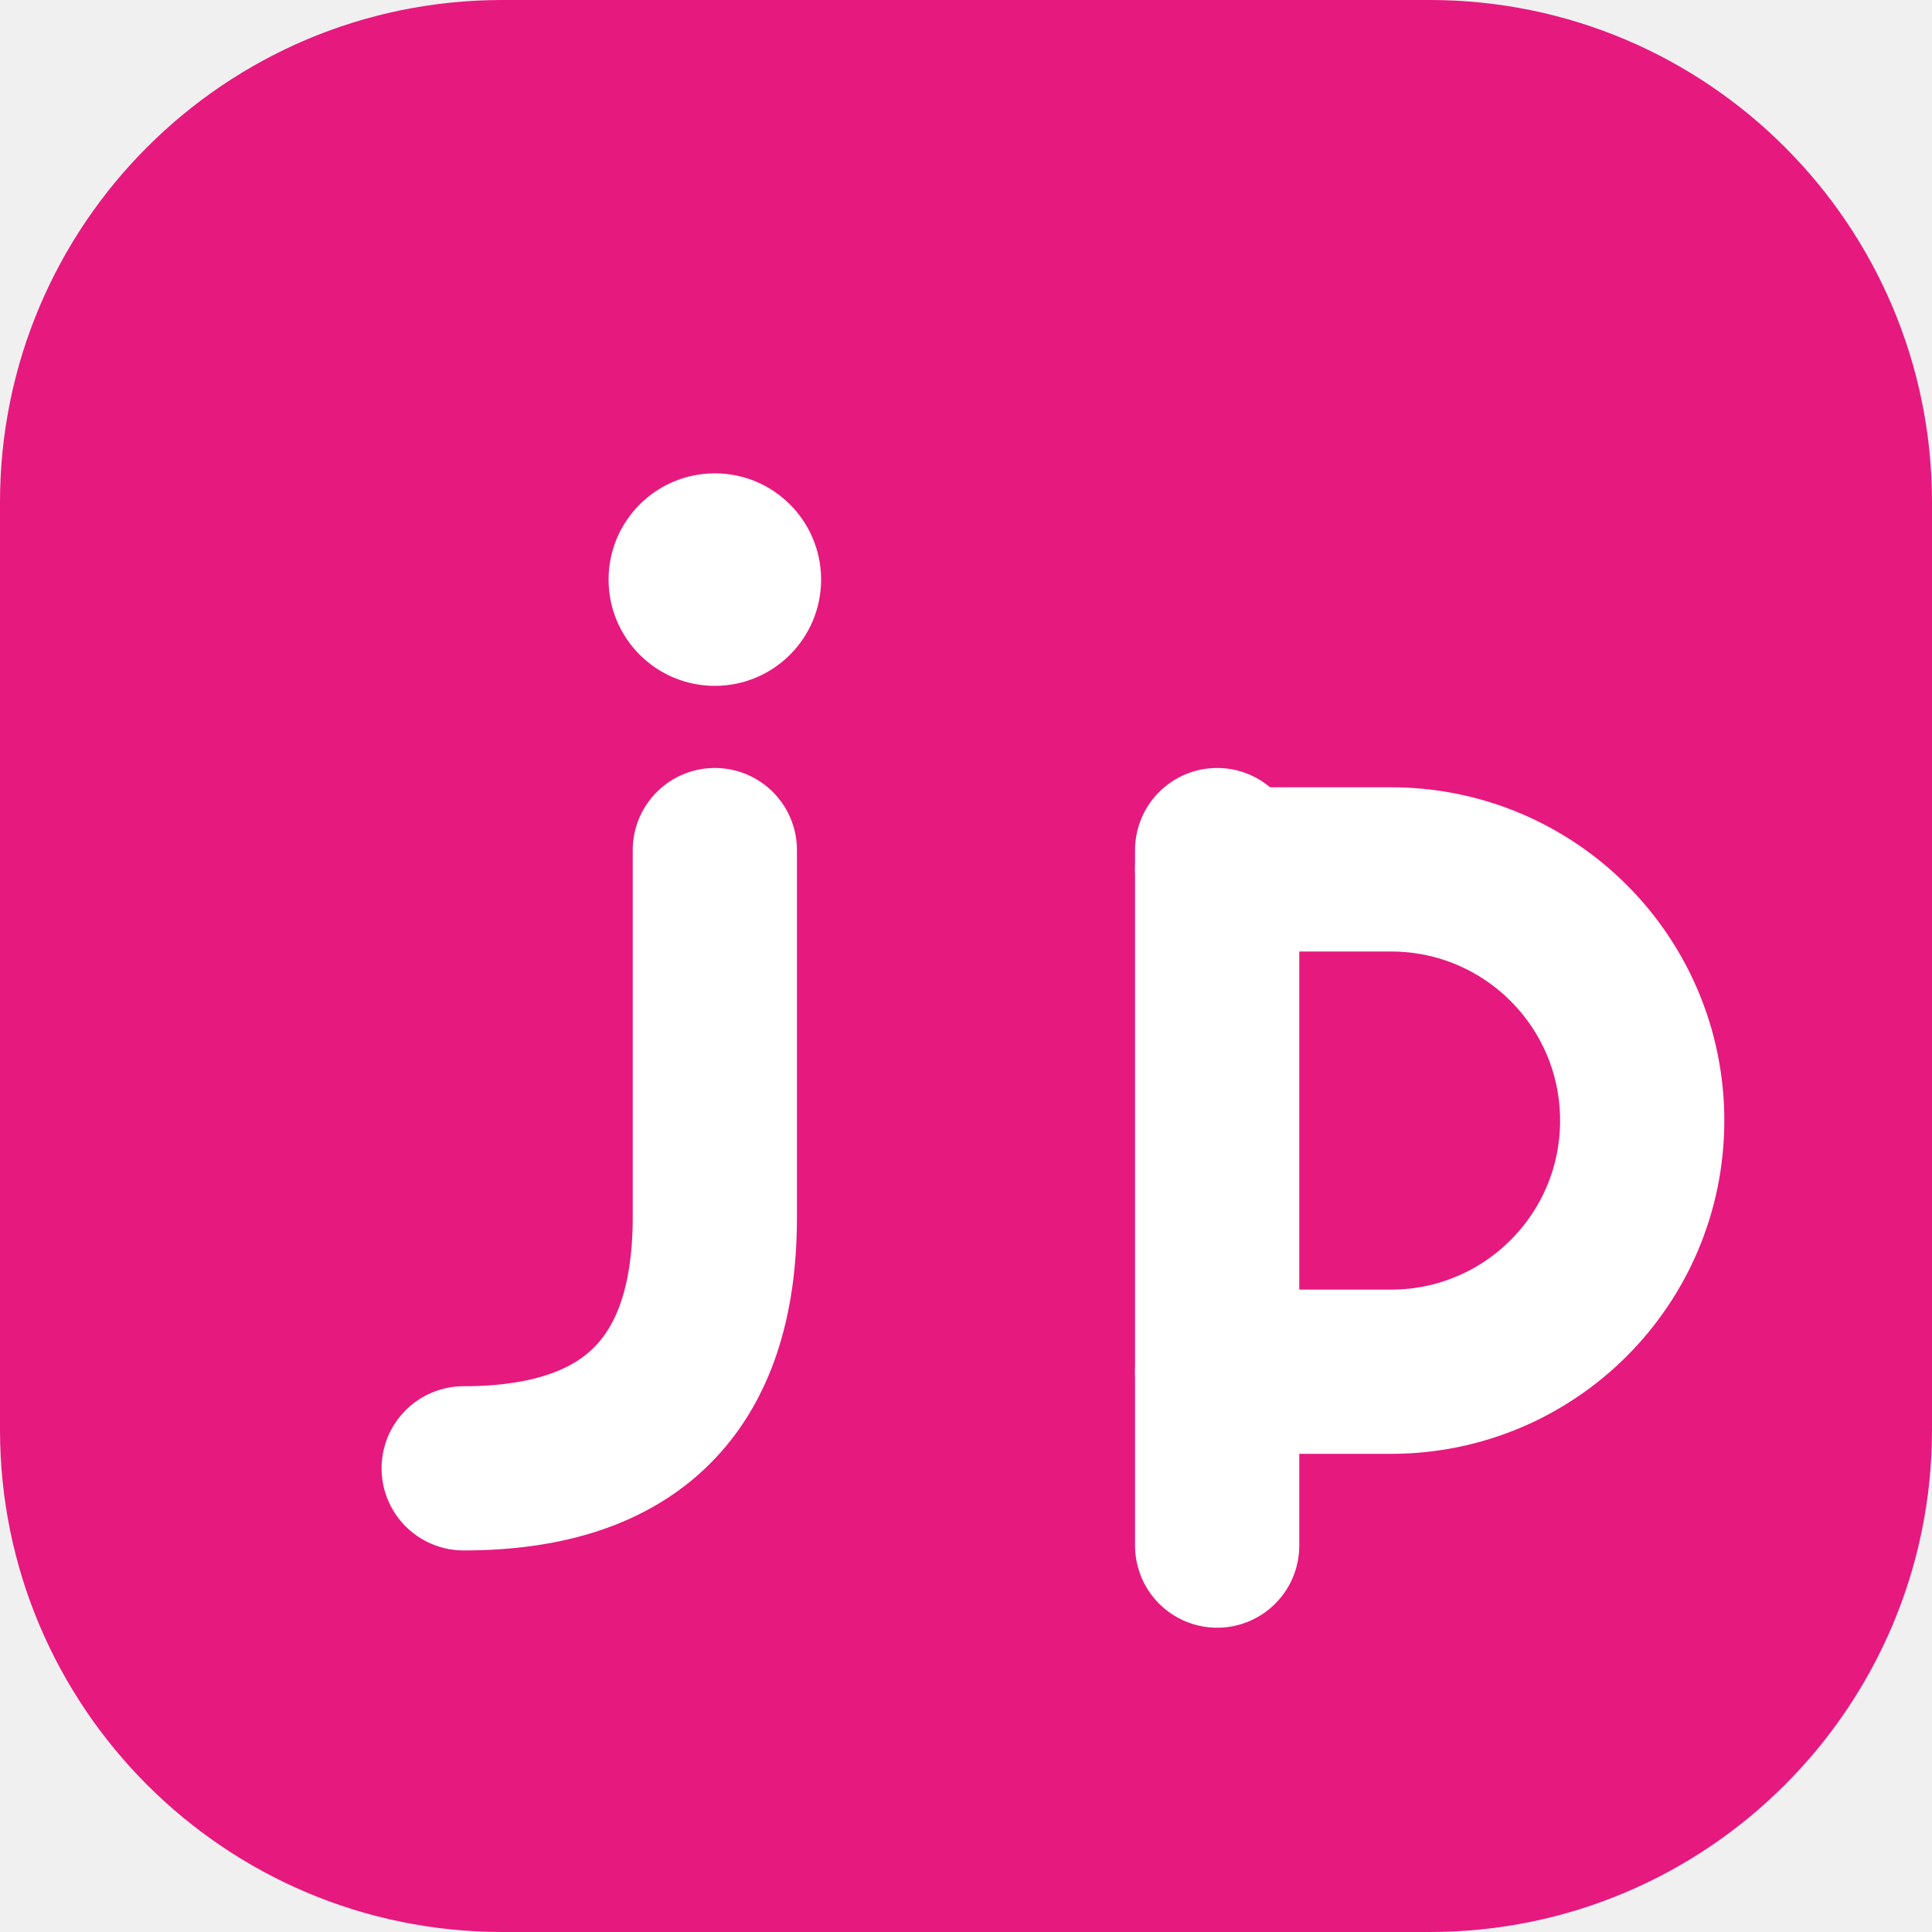
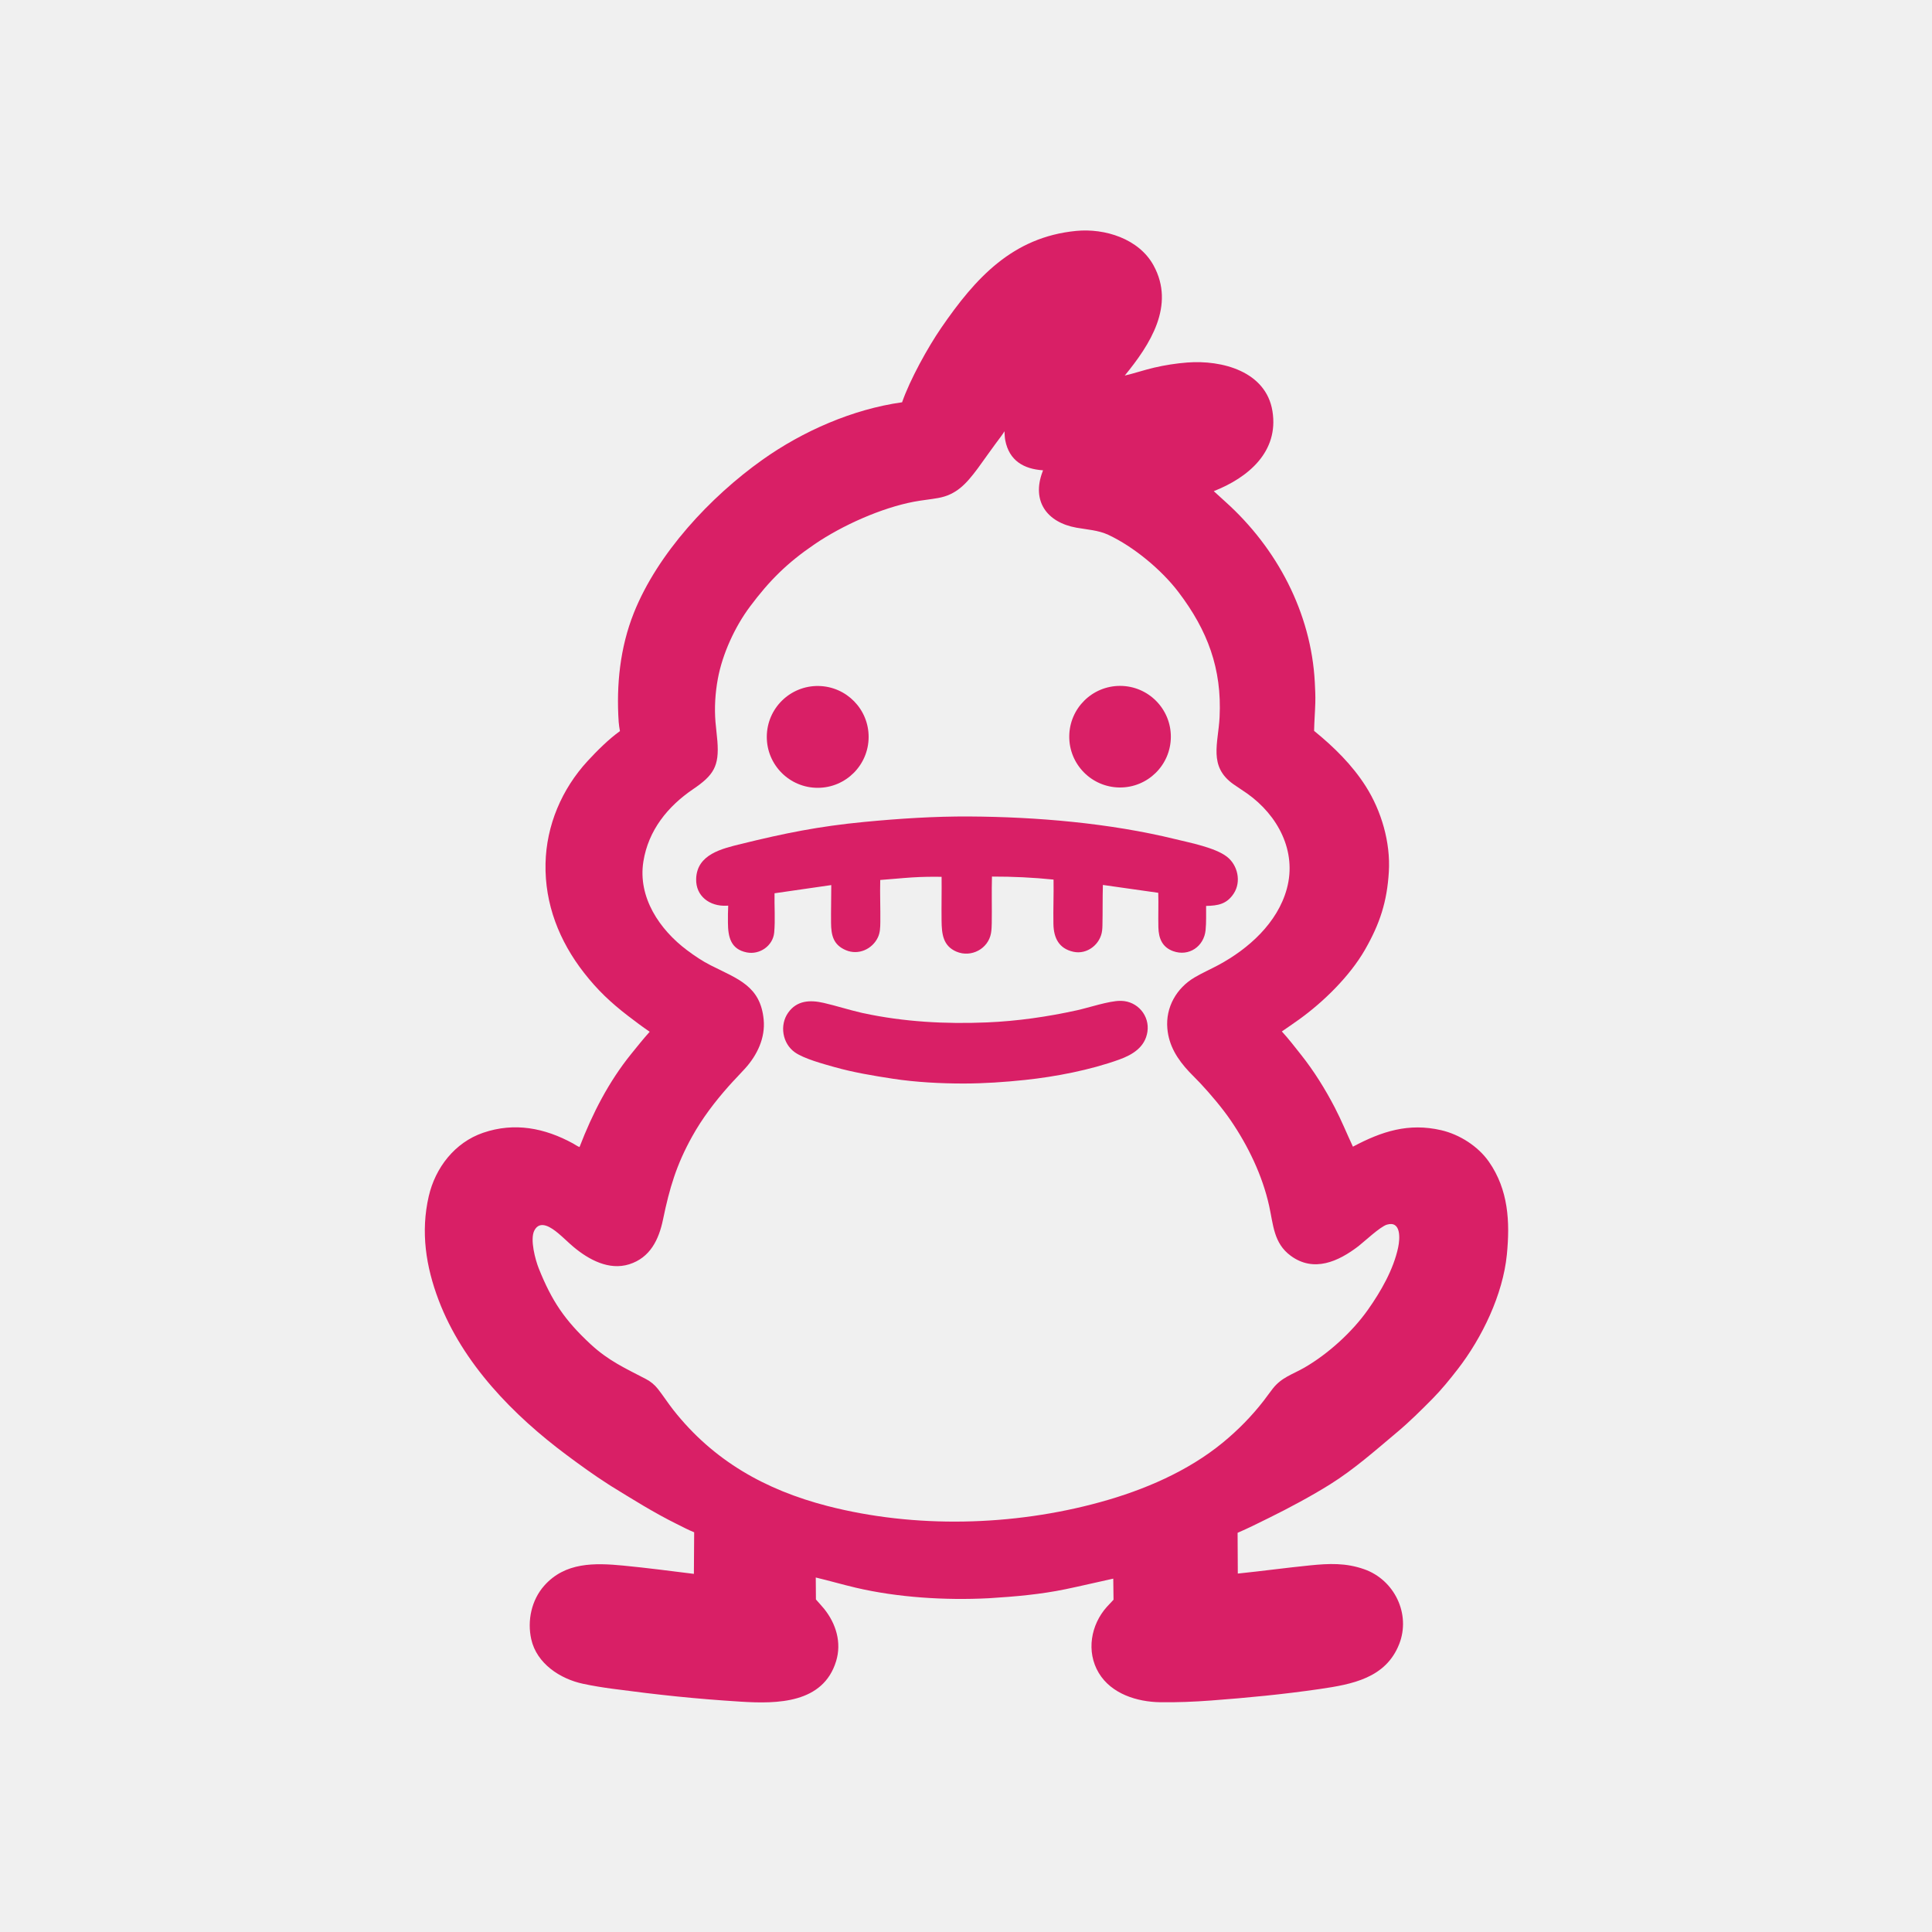
- <svg xmlns="http://www.w3.org/2000/svg" viewBox="0 0 100 100">
-   <rect width="100" height="100" rx="26" fill="#e6197f" />
-   <circle cx="37" cy="30" r="5.5" fill="#fff" />
-   <g fill="none" stroke="#fff" stroke-width="8.5" stroke-linecap="round" stroke-linejoin="round">
-     <path d="M37 44 V63 q0 13 -13 13" />
-     <path d="M63 44 V80" />
-     <path d="M63 45 H72 a13 13 0 0 1 0 26 H63" />
-   </g>
+ <svg xmlns="http://www.w3.org/2000/svg" viewBox="591.837 -111.98 3164.521 3164.521" role="img" aria-label="Javier Pato">
+   <path d="M 2069.41 546.937 C 2082.37 509.743 2111.61 456.901 2133.53 425 C 2189.6 343.4 2250.36 276.39 2354.5 266.239 C 2401.56 261.652 2457.42 279.051 2481.33 322.818 C 2517.19 388.432 2475.65 452.481 2434.11 503.176 C 2450.22 499.435 2465.9 494.034 2482 490.257 C 2499.8 486.083 2518.27 483.213 2536.5 481.797 C 2593.22 477.39 2665.55 496.178 2676.06 561.502 C 2686.76 627.985 2636.32 670.35 2579.93 692.527 C 2586.5 698.34 2592.88 704.383 2599.41 710.256 C 2683.46 785.868 2739.46 891.722 2745.42 1005.5 C 2746.01 1016.66 2746.58 1027.83 2746.26 1039 C 2745.83 1054.39 2744.55 1069.76 2744.26 1085.15 C 2776.54 1111.35 2806.62 1140.91 2828.92 1176 C 2854.59 1216.39 2869.58 1267.97 2866.69 1316 C 2863.75 1364.98 2852.01 1401.05 2827.56 1443.68 C 2802.82 1486.8 2759.69 1529.14 2719.49 1557.97 C 2710.23 1564.61 2700.84 1571.05 2691.44 1577.48 C 2702.78 1589.84 2713 1603.18 2723.41 1616.32 C 2744.32 1642.71 2762.57 1672.15 2778.09 1702 C 2789.1 1723.15 2797.79 1744.73 2807.86 1766.22 C 2855.12 1741.03 2899.01 1726.88 2952.5 1739.24 C 2982.49 1746.18 3012.86 1765.47 3030.55 1790.84 C 3062.54 1836.7 3065.31 1889.13 3060 1943 C 3053.56 2008.34 3019.51 2079.12 2979.44 2130.79 C 2966.48 2147.5 2952.75 2164.43 2937.86 2179.46 C 2919.54 2197.94 2900.7 2216.69 2880.76 2233.43 C 2845 2263.45 2809.92 2294.66 2770.33 2319.4 C 2740.43 2338.09 2703.09 2358.17 2670.55 2374.16 C 2653.46 2382.56 2636.46 2391.17 2618.96 2398.68 L 2619.31 2465.45 C 2658.76 2461.41 2698.05 2456 2737.5 2452.05 C 2768.96 2448.89 2796.12 2447.72 2826.41 2458.38 C 2875.85 2475.79 2903 2531.72 2883.65 2580.92 C 2861.68 2636.8 2806.51 2646.84 2753.43 2654.58 C 2694.4 2663.18 2634.99 2668.92 2575.5 2673.36 C 2547.87 2675.42 2519.7 2676.61 2492 2676.18 C 2454.26 2675.59 2412.18 2662.51 2391.62 2628.3 C 2370.71 2593.51 2378.41 2549.34 2404.88 2519.91 C 2408.43 2515.97 2412.11 2512.16 2415.74 2508.3 L 2415.31 2473.76 C 2389.18 2479.42 2363.18 2485.67 2337 2491.09 C 2296.37 2499.5 2254.91 2503.13 2213.5 2505.71 C 2213.49 2505.72 2210.51 2505.89 2210.5 2505.89 C 2140.36 2509.45 2062.33 2504.73 1993.59 2488.59 C 1971.63 2483.44 1949.97 2477.1 1928.02 2471.89 L 1928.28 2507.84 C 1932.69 2513.04 1937.46 2517.91 1941.74 2523.22 C 1961.27 2547.5 1970.67 2578.52 1961.33 2609 C 1940.15 2678.15 1865.26 2679 1805.5 2675.28 C 1730.11 2670.59 1670.47 2664.17 1595 2654.13 C 1578.92 2652 1562.86 2649.38 1547 2646.02 C 1509.24 2638.01 1470.89 2612.83 1462 2573 C 1455.19 2542.51 1462.4 2508.78 1483.28 2485.25 C 1517.55 2446.64 1565.62 2447.84 1613 2452.41 C 1651.55 2456.13 1689.95 2461.19 1728.39 2465.94 L 1728.85 2397.82 C 1718.95 2393.88 1709.54 2388.83 1700 2384.1 C 1663.04 2365.77 1628.02 2343.84 1592.9 2322.2 C 1592.89 2322.2 1588 2319.08 1588 2319.07 C 1564.83 2304.23 1542.23 2287.88 1520.16 2271.43 C 1432.92 2206.42 1349.84 2121.64 1310.38 2017.78 C 1289.32 1962.35 1280.68 1905.81 1294.09 1847.5 C 1304.88 1800.58 1336.83 1759.27 1383.25 1743.42 C 1434.58 1725.89 1483.87 1735.51 1530.52 1761 C 1533.59 1762.67 1537.8 1765.74 1541.07 1766.84 C 1562.16 1712.06 1588.71 1660.05 1625.96 1614 C 1635.79 1601.85 1645.55 1589.63 1656 1578 C 1644.03 1569.8 1632.36 1561.09 1620.86 1552.25 C 1592.36 1530.34 1570.69 1509.93 1548.49 1481.51 C 1507.94 1429.63 1483.97 1368.83 1485.39 1302.5 C 1486.72 1239.86 1512.04 1180.4 1554.42 1134.41 C 1569.44 1118.11 1589.11 1098.46 1607.29 1085.55 C 1606.41 1080.56 1605.54 1075.56 1605.2 1070.5 C 1601.16 1010.02 1607.45 948.582 1630.02 891.996 C 1669.01 794.243 1755.44 701.706 1840.59 641.169 C 1906.7 594.166 1988.71 558.208 2069.41 546.937 z M 2237.1 594.447 C 2235.2 597.469 2233.38 600.295 2231.22 603.149 C 2218.52 619.91 2206.54 637.101 2194.18 654.104 C 2194.18 654.111 2192.58 656.261 2192.58 656.267 C 2174.29 680.689 2158.37 698.366 2128.51 703.737 C 2115.39 706.096 2102.09 707.291 2089 709.774 C 2035.36 719.948 1971.58 748.52 1926.56 779.118 C 1880.8 810.217 1852.02 839.11 1820.25 881.602 C 1795.53 914.667 1775.08 959.195 1767.6 1000 C 1763.36 1023.17 1761.83 1046.99 1763.75 1070.5 C 1764.61 1081.02 1766.07 1091.48 1766.89 1102 C 1770.11 1143.08 1760.67 1157.84 1727.23 1180.53 C 1685.4 1208.92 1653.84 1248.08 1645.68 1299 C 1636.28 1357.68 1672.11 1410.67 1717.19 1444.43 C 1729.51 1453.66 1742.24 1462.26 1756 1469.2 C 1800.81 1491.79 1837.39 1503.08 1842.69 1558 C 1845.59 1587.97 1832.15 1616.05 1812.45 1637.92 C 1803.53 1647.83 1794.09 1657.28 1785.25 1667.26 C 1762.7 1692.72 1742.17 1719.63 1725.62 1749.39 C 1699.77 1795.86 1688.52 1833.8 1677.83 1885.5 C 1671.03 1918.37 1656.8 1948.03 1622.49 1958.85 C 1589.27 1969.32 1556.17 1951.27 1531.25 1930.43 C 1522.6 1923.19 1514.7 1915.09 1506.01 1907.9 C 1495.36 1899.09 1476.43 1885.36 1467.06 1903.54 C 1459.58 1918.07 1468.76 1951.85 1474.37 1965.84 C 1495.67 2019.02 1516.83 2050.38 1558.96 2089.52 C 1588.77 2117.22 1616.57 2129.39 1650 2146.9 C 1657.45 2150.8 1664.07 2156.22 1669.28 2162.83 C 1678.17 2174.12 1685.93 2186.27 1694.82 2197.56 C 1760.19 2280.51 1845.34 2328.46 1947 2354.73 C 2090.21 2391.73 2251.02 2387.8 2394.08 2348.38 C 2465.39 2328.74 2537.31 2298.12 2594.88 2250.82 C 2619.38 2230.69 2642.24 2207.5 2661.66 2182.39 C 2666.72 2175.86 2671.43 2169.07 2676.52 2162.57 C 2691.18 2143.84 2708.66 2139.51 2728.54 2128.02 C 2767.15 2105.69 2806.48 2070.02 2832.25 2033.6 C 2853.54 2003.51 2874.33 1967.47 2882 1931 C 2884.95 1916.96 2887.01 1887.01 2863.5 1893.93 C 2852.5 1897.16 2825.59 1922.49 2817 1929.09 C 2783.98 1954.44 2743.68 1972.67 2706 1944.93 C 2678.02 1924.33 2677.59 1894.6 2670.59 1863 C 2659.61 1813.41 2636.18 1764.9 2607.7 1723.2 C 2594.02 1703.17 2574.55 1680.14 2557.78 1662.21 C 2551.87 1655.89 2545.58 1649.94 2539.67 1643.62 C 2520.58 1623.23 2506.32 1601.08 2503.88 1572.5 C 2500.92 1537.79 2518.96 1506.43 2548.5 1488.99 C 2561.27 1481.45 2574.93 1475.51 2587.99 1468.46 C 2637.15 1441.93 2684.38 1399.54 2699.58 1343.86 C 2716.46 1282.06 2684.65 1223.21 2634.58 1187.74 C 2627.18 1182.49 2619.44 1177.74 2612.04 1172.49 C 2570.87 1143.26 2587.33 1105.67 2589.46 1062.52 C 2593.37 983.336 2569.85 920.648 2522.17 857.903 C 2494.36 821.304 2448.79 783.445 2407 763.953 C 2390.83 756.411 2372.56 755.503 2355 752.346 C 2306.14 743.562 2281.38 708.472 2299.45 660.671 C 2299.45 660.664 2300.32 658.372 2300.32 658.365 C 2268.51 656.282 2244.91 642.385 2238.43 609.398 C 2237.47 604.485 2237.42 599.445 2237.1 594.447 Z" transform="translate(0,0)" fill="#D91F66" />
+   <path transform="translate(0,0)" fill="#D91F66" d="M 1784.61 1371.41 C 1783.56 1371.45 1782.51 1371.51 1781.47 1371.55 C 1754.53 1372.76 1731.23 1356.04 1732.11 1327.5 C 1733.37 1287.26 1774.26 1278.11 1806 1270.29 C 1876.76 1252.87 1932.86 1241.47 2007 1234.35 C 2064.5 1228.83 2122.23 1225.03 2180 1225.38 C 2289.44 1226.03 2409.28 1236.12 2517.19 1262.56 C 2541.19 1268.44 2582.24 1276.4 2601.42 1291.24 C 2619.29 1305.07 2625.33 1332.28 2612.6 1351.64 C 2601.18 1369.02 2586.76 1371.48 2567.38 1371.87 C 2567.23 1385.06 2567.84 1398.3 2566.55 1411.43 C 2563.93 1438.26 2539.21 1455.23 2513.5 1446 C 2495.41 1439.51 2489.65 1424.87 2489.21 1407 C 2488.74 1388.13 2489.59 1369.25 2489 1350.38 L 2398.31 1337.52 C 2397.68 1359.5 2398.07 1381.51 2397.59 1403.5 C 2397.53 1406.34 2397.4 1409.18 2397.08 1412 C 2394.59 1434.47 2372.67 1452.02 2350 1446.99 C 2326.2 1441.71 2317.72 1424.3 2317.29 1401.5 C 2316.82 1377.25 2317.93 1352.99 2317.49 1328.74 C 2283.99 1325.28 2250.31 1323.73 2216.63 1323.81 C 2215.9 1349.2 2216.71 1374.61 2216.29 1400 C 2216.2 1405.52 2216.01 1411.05 2215.06 1416.5 C 2210.56 1442.19 2182.56 1456.98 2158.53 1446.81 C 2136.41 1437.44 2134.37 1417.79 2134.09 1396.5 C 2133.77 1372.4 2134.4 1348.3 2134.12 1324.21 C 2118.07 1323.95 2102.02 1324.16 2086 1325.18 C 2068.52 1326.29 2051.1 1328.18 2033.62 1329.37 C 2033.02 1352.41 2034.05 1375.46 2033.77 1398.5 C 2033.66 1407.04 2033.5 1415.6 2029.77 1423.44 C 2020.51 1442.87 1997.77 1452.93 1977.58 1444.47 C 1956.8 1435.77 1953.23 1420.18 1953.04 1399.5 C 1952.84 1378.91 1953.43 1358.33 1953.41 1337.74 L 1860.5 1351.15 C 1860.05 1371 1861.85 1395.14 1859.93 1415.51 C 1857.88 1437.26 1836.16 1452.25 1815 1448.04 C 1788.58 1442.79 1784.28 1422.6 1784.16 1399 C 1784.11 1389.8 1784.12 1380.6 1784.61 1371.41 z" />
+   <path transform="translate(0,0)" fill="#D91F66" d="M 2426.5 1527.38 C 2426.51 1527.38 2428.49 1527.4 2428.5 1527.4 C 2454.97 1528.04 2475.23 1551.6 2471.26 1577.99 C 2467.47 1603.14 2447.12 1615.57 2425.15 1623.51 C 2377.99 1640.56 2321.04 1651.61 2271 1656.9 C 2237.61 1660.43 2204.07 1662.74 2170.5 1662.77 C 2133.06 1662.81 2091.64 1660.64 2054.5 1654.96 C 2022.26 1650.02 1989.39 1644.56 1958 1635.67 C 1940.23 1630.63 1908.61 1622.19 1893.67 1611.57 C 1873.35 1597.13 1868.47 1567.13 1882.75 1546.83 C 1897.06 1526.49 1918.79 1525.61 1941 1530.71 C 1961.66 1535.45 1981.85 1542.05 2002.5 1546.78 C 2002.51 1546.78 2005.69 1547.51 2005.7 1547.51 C 2072.4 1561.86 2140.46 1565.54 2208.5 1562.68 C 2258.14 1560.59 2307.48 1553.47 2356 1542.79 C 2374.39 1538.74 2408.26 1527.42 2426.5 1527.38 z" />
+   <path transform="translate(0,0)" fill="#D91F66" d="M 1932.51 1011.64 C 1978.26 1012.35 2014.89 1049.78 2014.61 1095.53 C 2014.34 1141.28 1977.25 1178.27 1931.5 1178.43 C 1885.13 1178.59 1847.53 1140.9 1847.81 1094.52 C 1848.09 1048.15 1886.14 1010.92 1932.51 1011.64 z" />
+   <path transform="translate(0,0)" fill="#D91F66" d="M 2426.5 1011.47 C 2472.62 1011.52 2509.91 1049.06 2509.63 1095.18 C 2509.35 1141.3 2471.61 1178.4 2425.49 1177.88 C 2379.71 1177.36 2342.94 1139.96 2343.22 1094.17 C 2343.5 1048.39 2380.72 1011.43 2426.5 1011.47 z" />
</svg>
